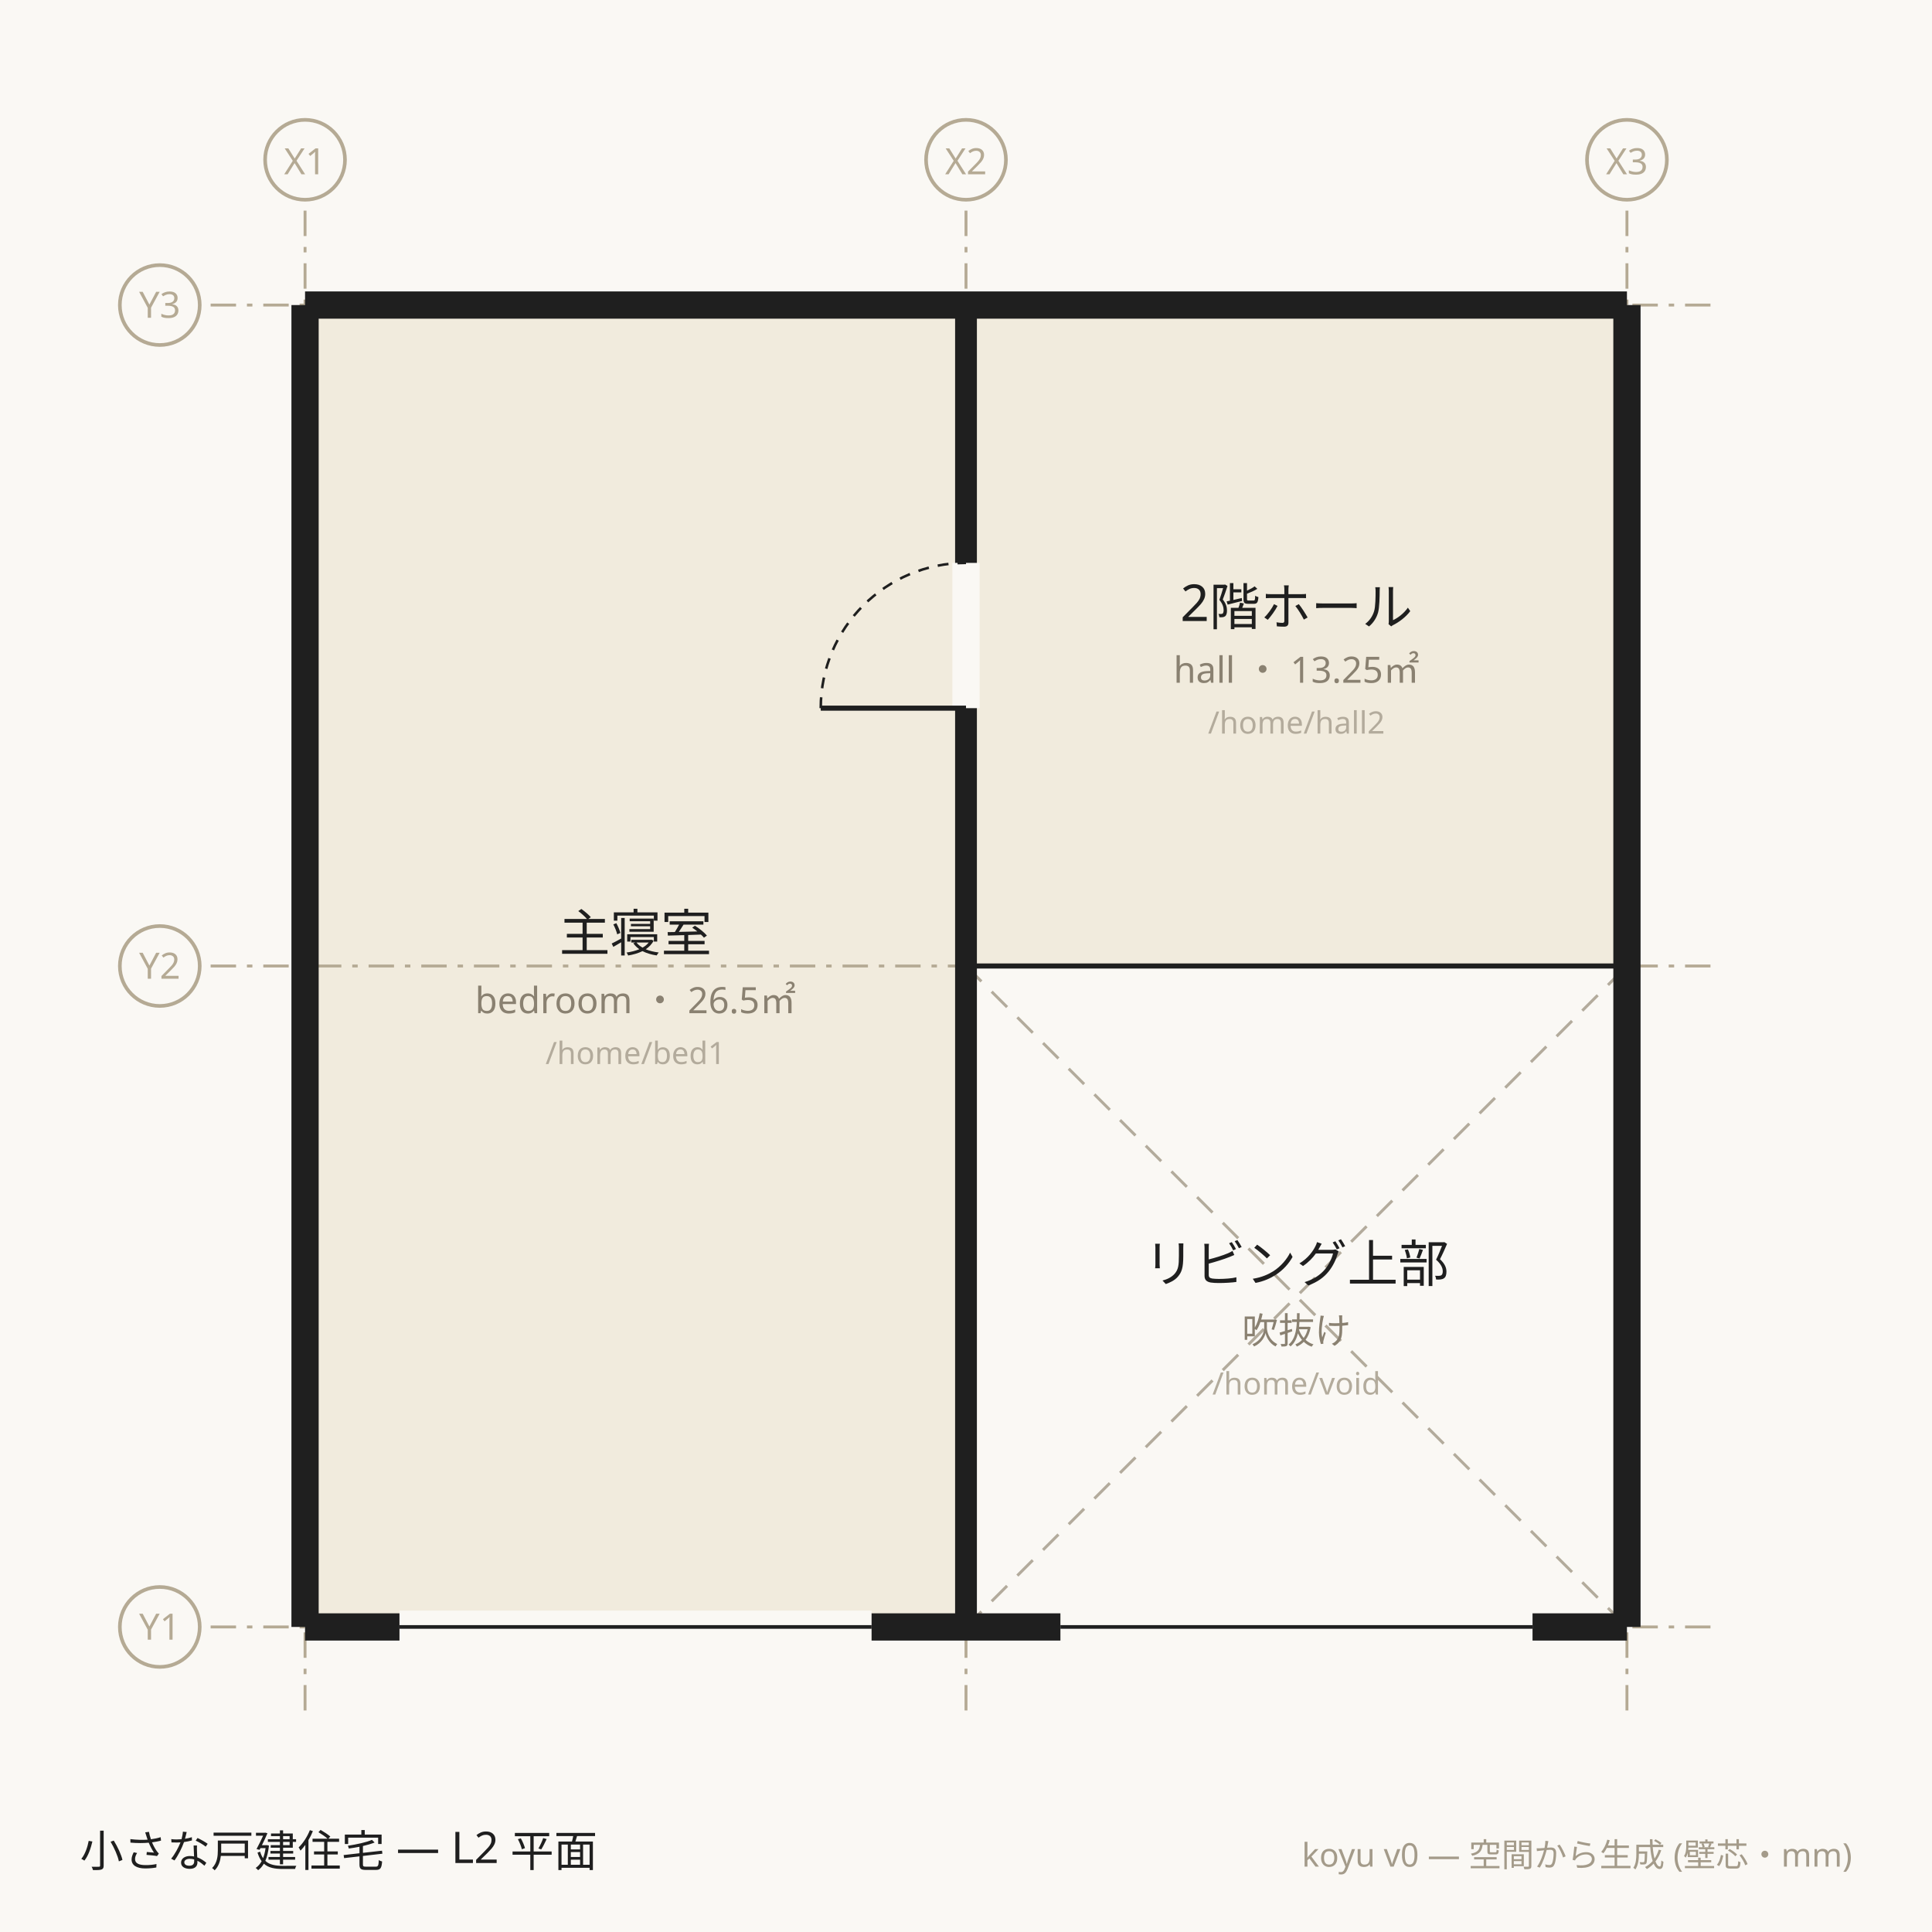
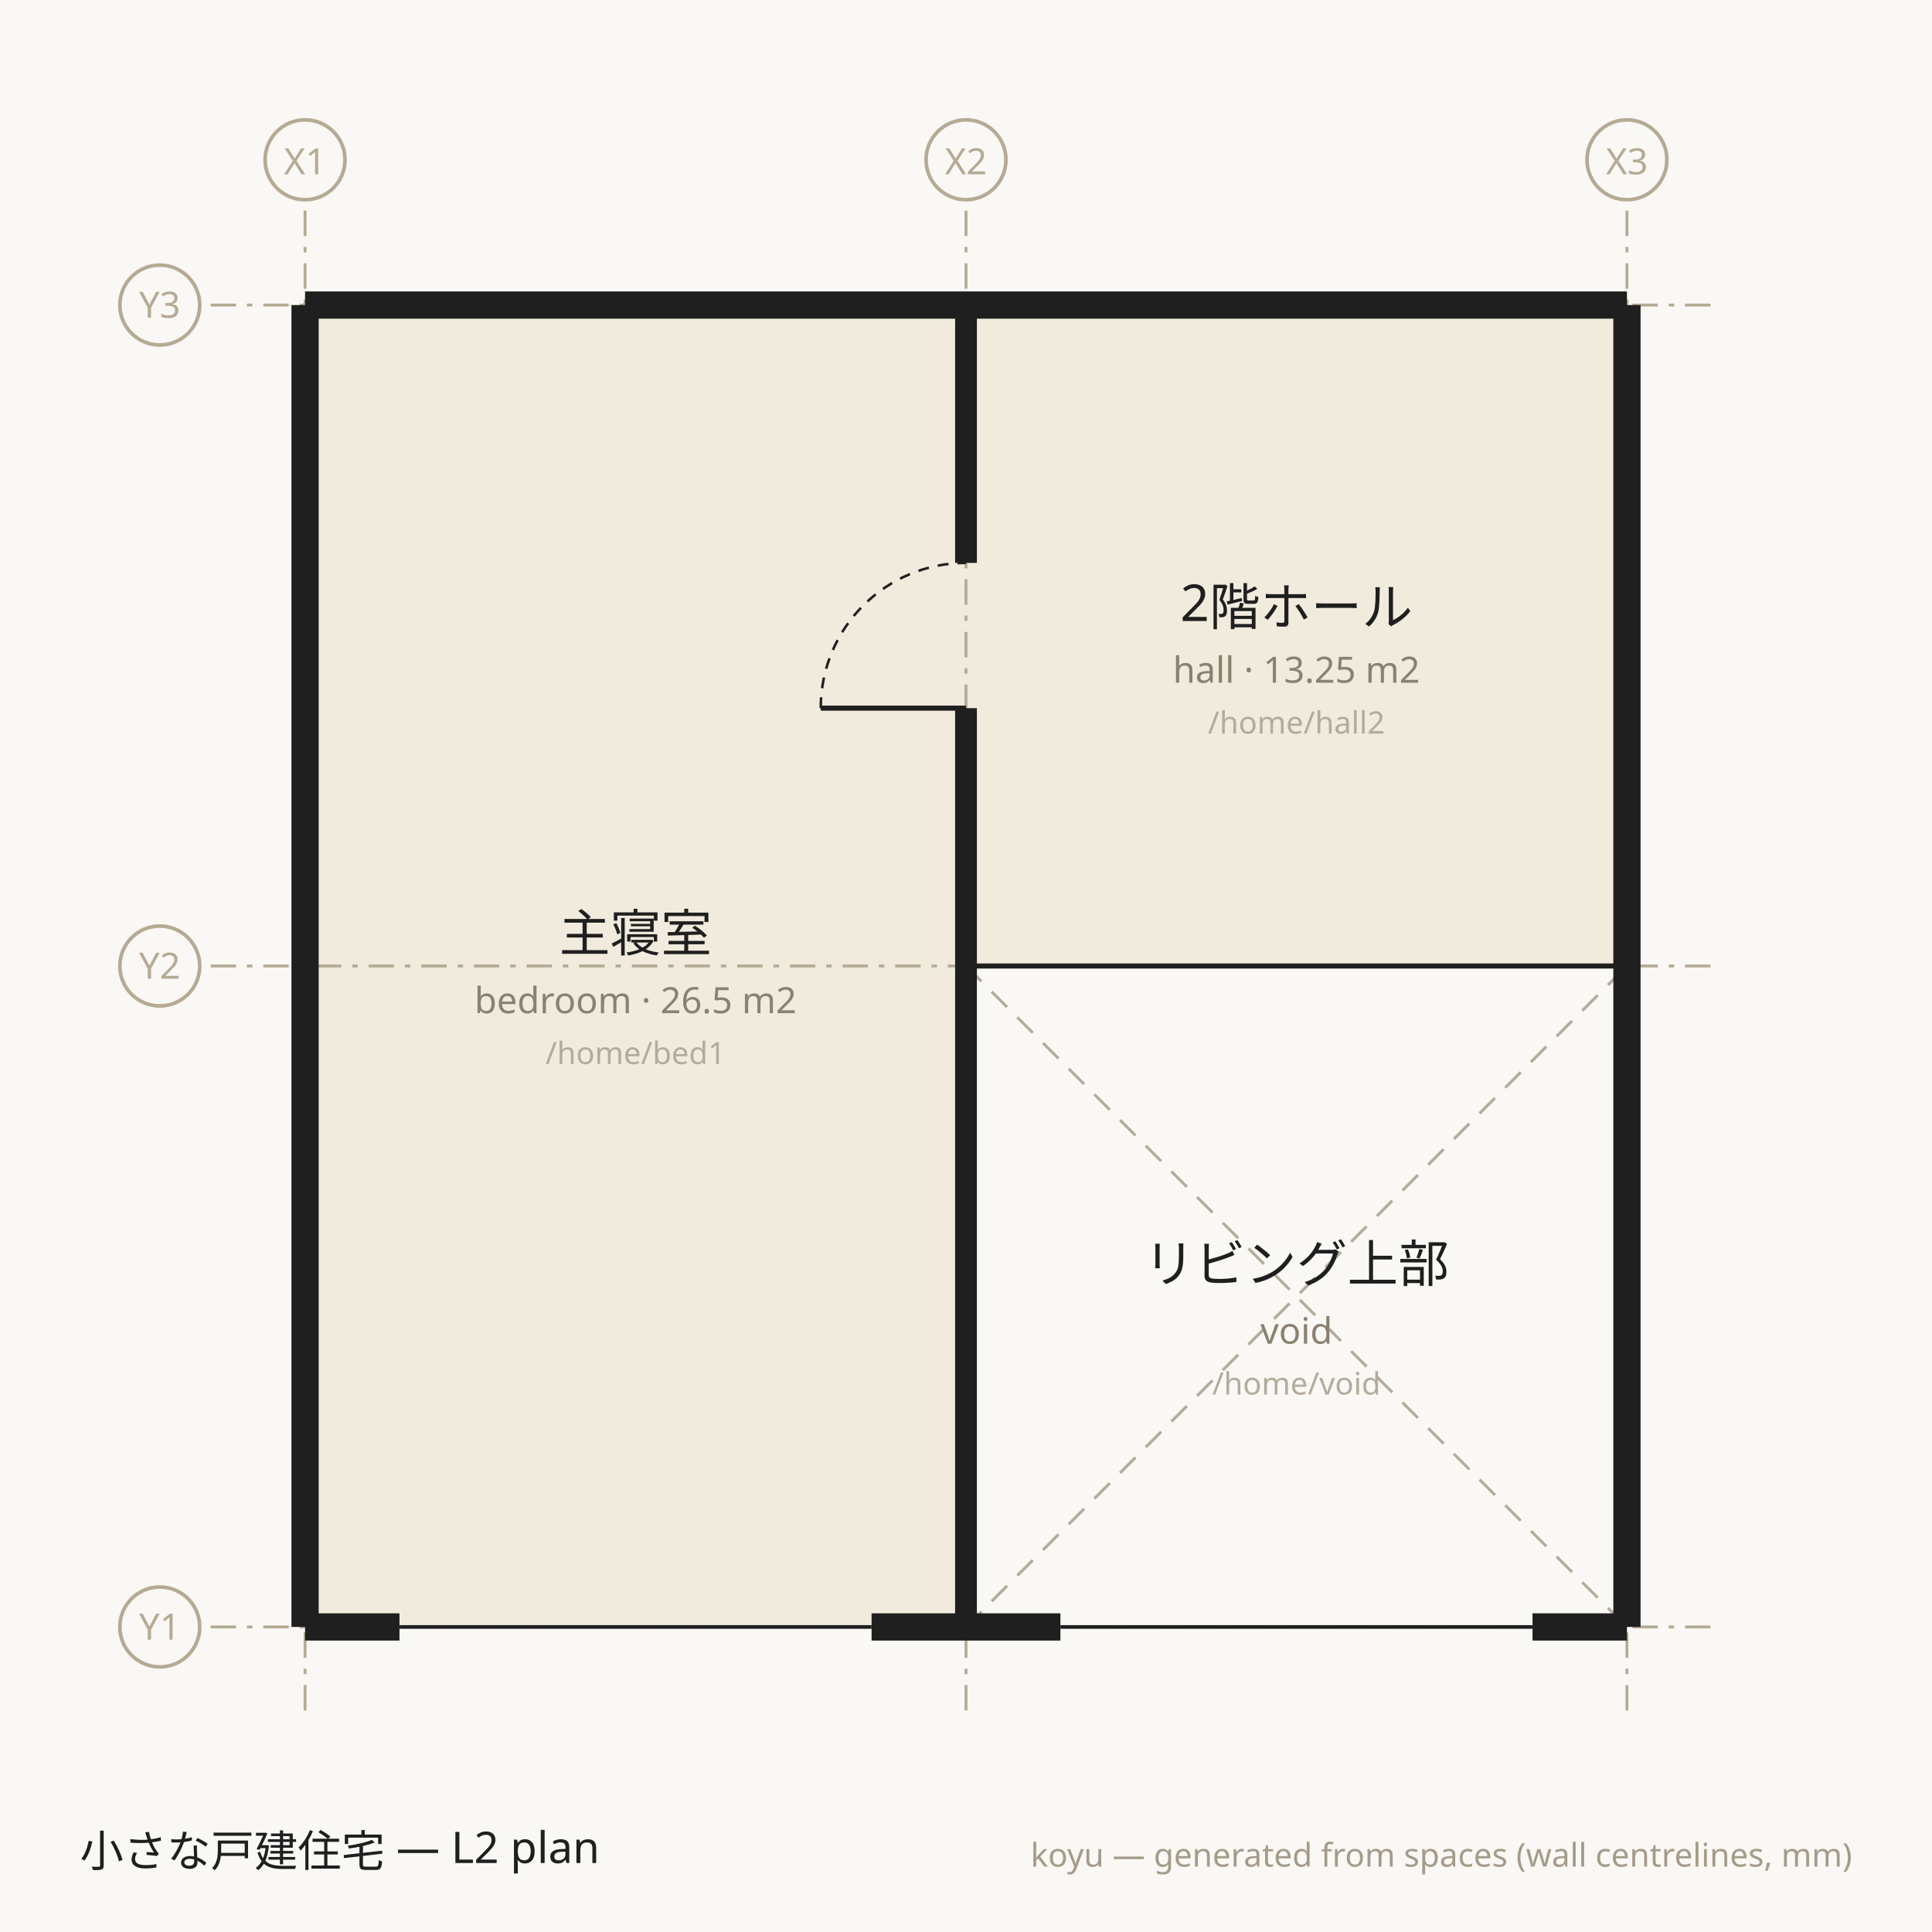
<svg xmlns="http://www.w3.org/2000/svg" width="532" height="532" viewBox="0 0 532 532" font-family="'Hiragino Sans','Noto Sans JP',sans-serif">
  <rect width="532" height="532" fill="#faf8f4" />
-   <rect x="84" y="84" width="182" height="364" fill="#f1ebdd" />
-   <rect x="266" y="266" width="182" height="182" fill="#faf8f4" />
+   <path d="M 84 448 L 266 448 L 266 84 L 84 84 Z" fill="#f1ebdd" />
+   <path d="M 266 448 L 448 448 L 448 266 L 266 266 Z" fill="#faf8f4" />
  <line x1="266" y1="448" x2="448" y2="266" stroke="#b3ab9c" stroke-width="0.8" stroke-dasharray="6 4" />
  <line x1="266" y1="266" x2="448" y2="448" stroke="#b3ab9c" stroke-width="0.8" stroke-dasharray="6 4" />
-   <rect x="266" y="84" width="182" height="182" fill="#f1ebdd" />
+   <path d="M 266 266 L 448 266 L 448 84 L 266 84 Z" fill="#f1ebdd" />
  <line x1="84" y1="58" x2="84" y2="474" stroke="#b5aa94" stroke-width="0.8" stroke-dasharray="7 3 1.5 3" />
  <circle cx="84" cy="44" r="11" fill="none" stroke="#b5aa94" stroke-width="1" />
  <text x="84" y="48" text-anchor="middle" font-size="10" fill="#b5aa94">X1</text>
  <line x1="266" y1="58" x2="266" y2="474" stroke="#b5aa94" stroke-width="0.8" stroke-dasharray="7 3 1.5 3" />
  <circle cx="266" cy="44" r="11" fill="none" stroke="#b5aa94" stroke-width="1" />
  <text x="266" y="48" text-anchor="middle" font-size="10" fill="#b5aa94">X2</text>
  <line x1="448" y1="58" x2="448" y2="474" stroke="#b5aa94" stroke-width="0.8" stroke-dasharray="7 3 1.5 3" />
  <circle cx="448" cy="44" r="11" fill="none" stroke="#b5aa94" stroke-width="1" />
  <text x="448" y="48" text-anchor="middle" font-size="10" fill="#b5aa94">X3</text>
  <line x1="58" y1="448" x2="474" y2="448" stroke="#b5aa94" stroke-width="0.8" stroke-dasharray="7 3 1.5 3" />
  <circle cx="44" cy="448" r="11" fill="none" stroke="#b5aa94" stroke-width="1" />
  <text x="44" y="451.5" text-anchor="middle" font-size="10" fill="#b5aa94">Y1</text>
  <line x1="58" y1="266" x2="474" y2="266" stroke="#b5aa94" stroke-width="0.8" stroke-dasharray="7 3 1.5 3" />
  <circle cx="44" cy="266" r="11" fill="none" stroke="#b5aa94" stroke-width="1" />
  <text x="44" y="269.5" text-anchor="middle" font-size="10" fill="#b5aa94">Y2</text>
  <line x1="58" y1="84" x2="474" y2="84" stroke="#b5aa94" stroke-width="0.8" stroke-dasharray="7 3 1.5 3" />
  <circle cx="44" cy="84" r="11" fill="none" stroke="#b5aa94" stroke-width="1" />
  <text x="44" y="87.5" text-anchor="middle" font-size="10" fill="#b5aa94">Y3</text>
-   <rect x="84" y="444.25" width="182" height="7.5" fill="#1f1f1f" />
-   <rect x="80.25" y="84" width="7.5" height="364" fill="#1f1f1f" />
-   <rect x="84" y="80.25" width="182" height="7.5" fill="#1f1f1f" />
-   <rect x="263" y="266" width="6" height="182" fill="#1f1f1f" />
-   <rect x="263" y="84" width="6" height="182" fill="#1f1f1f" />
+   <path d="M 263 266 L 263 195 L 269 195 L 269 266 Z" fill="#1f1f1f" />
+   <path d="M 263 155 L 263 84 L 269 84 L 269 155 Z" fill="#1f1f1f" />
+   <path d="M 263 448 L 263 266 L 269 266 L 269 448 Z" fill="#1f1f1f" />
+   <path d="M 84 80.25 L 266 80.25 L 266 87.75 L 84 87.75 Z" fill="#1f1f1f" />
+   <path d="M 84 444.25 L 110 444.25 L 110 451.75 L 84 451.75 Z" fill="#1f1f1f" />
+   <path d="M 240 444.25 L 266 444.25 L 266 451.75 L 240 451.75 Z" fill="#1f1f1f" />
+   <path d="M 80.25 448 L 80.25 84 L 87.75 84 L 87.75 448 Z" fill="#1f1f1f" />
  <line x1="266" y1="266" x2="448" y2="266" stroke="#1f1f1f" stroke-width="1.4" />
-   <rect x="266" y="444.25" width="182" height="7.5" fill="#1f1f1f" />
-   <rect x="444.25" y="266" width="7.5" height="182" fill="#1f1f1f" />
-   <rect x="444.25" y="84" width="7.5" height="182" fill="#1f1f1f" />
-   <rect x="266" y="80.25" width="182" height="7.5" fill="#1f1f1f" />
-   <rect x="110" y="443.5" width="130" height="9" fill="#faf8f4" />
-   <line x1="110" y1="448" x2="240" y2="448" stroke="#1f1f1f" stroke-width="1" />
-   <rect x="262.25" y="155" width="7.5" height="40" fill="#faf8f4" />
+   <path d="M 444.25 266 L 444.25 84 L 451.75 84 L 451.75 266 Z" fill="#1f1f1f" />
+   <path d="M 266 80.25 L 448 80.25 L 448 87.75 L 266 87.75 Z" fill="#1f1f1f" />
+   <path d="M 444.25 448 L 444.25 266 L 451.75 266 L 451.75 448 Z" fill="#1f1f1f" />
+   <path d="M 266 444.25 L 292 444.25 L 292 451.75 L 266 451.75 Z" fill="#1f1f1f" />
+   <path d="M 422 444.25 L 448 444.25 L 448 451.75 L 422 451.75 Z" fill="#1f1f1f" />
  <line x1="266" y1="195" x2="226" y2="195" stroke="#1f1f1f" stroke-width="1.4" />
  <path d="M 226 195 A 40 40 0 0 1 266 155" fill="none" stroke="#1f1f1f" stroke-width="0.7" stroke-dasharray="3 2.5" />
-   <rect x="292" y="443.5" width="130" height="9" fill="#faf8f4" />
+   <line x1="110" y1="448" x2="240" y2="448" stroke="#1f1f1f" stroke-width="1" />
  <line x1="292" y1="448" x2="422" y2="448" stroke="#1f1f1f" stroke-width="1" />
  <text x="175" y="262" text-anchor="middle" font-size="14" fill="#1f1f1f">主寝室</text>
-   <text x="175" y="279" text-anchor="middle" font-size="10" fill="#8a8171">bedroom ・ 26.5㎡</text>
+   <text x="175" y="279" text-anchor="middle" font-size="10" fill="#8a8171">bedroom · 26.5 m2</text>
  <text x="175" y="293" text-anchor="middle" font-size="8.5" fill="#b3ab9c">/home/bed1</text>
  <text x="357" y="353" text-anchor="middle" font-size="14" fill="#1f1f1f">リビング上部</text>
-   <text x="357" y="370" text-anchor="middle" font-size="10" fill="#8a8171">吹抜け</text>
+   <text x="357" y="370" text-anchor="middle" font-size="10" fill="#8a8171">void</text>
  <text x="357" y="384" text-anchor="middle" font-size="8.5" fill="#b3ab9c">/home/void</text>
  <text x="357" y="171" text-anchor="middle" font-size="14" fill="#1f1f1f">2階ホール</text>
-   <text x="357" y="188" text-anchor="middle" font-size="10" fill="#8a8171">hall ・ 13.25㎡</text>
+   <text x="357" y="188" text-anchor="middle" font-size="10" fill="#8a8171">hall · 13.25 m2</text>
  <text x="357" y="202" text-anchor="middle" font-size="8.5" fill="#b3ab9c">/home/hall2</text>
-   <text x="22" y="514" font-size="12" fill="#1f1f1f">小さな戸建住宅 — L2 平面</text>
-   <text x="510" y="514" text-anchor="end" font-size="9" fill="#a49b8a">koyu v0 — 空間から生成 (壁芯・mm)</text>
+   <text x="22" y="514" font-size="12" fill="#1f1f1f">小さな戸建住宅 — L2 plan</text>
+   <text x="510" y="514" text-anchor="end" font-size="9" fill="#a49b8a">koyu — generated from spaces (wall centrelines, mm)</text>
</svg>
